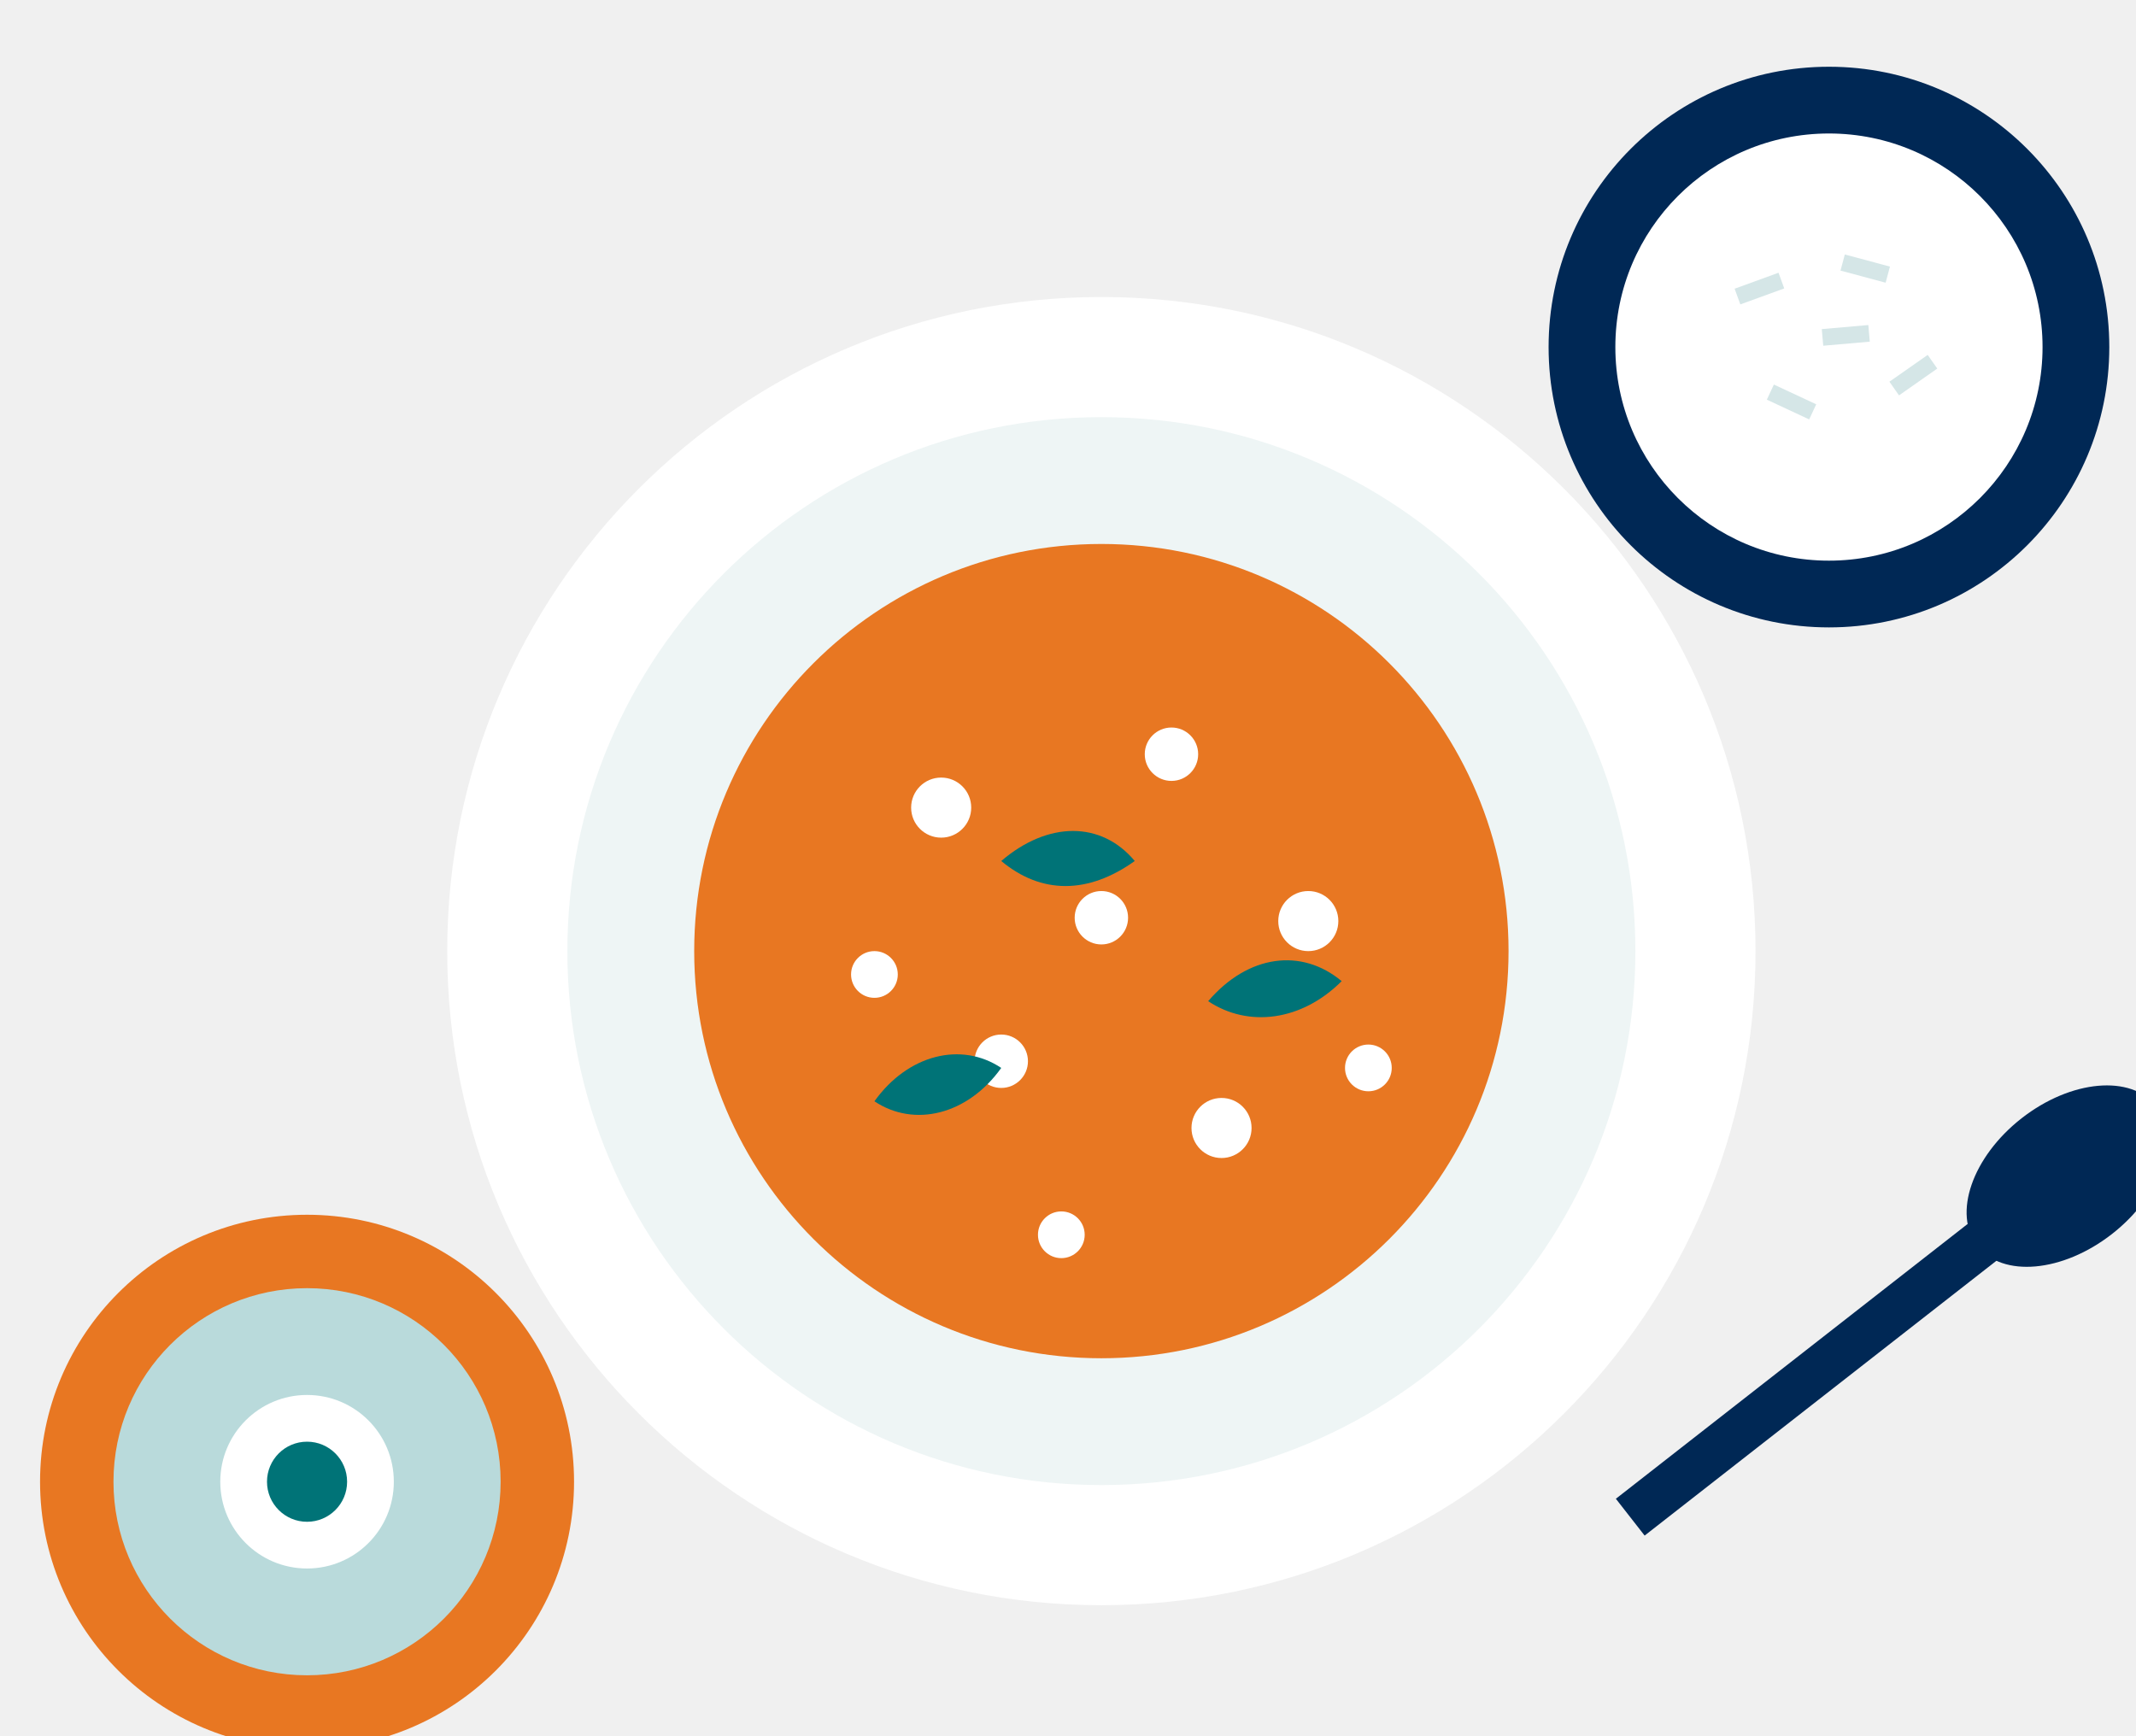
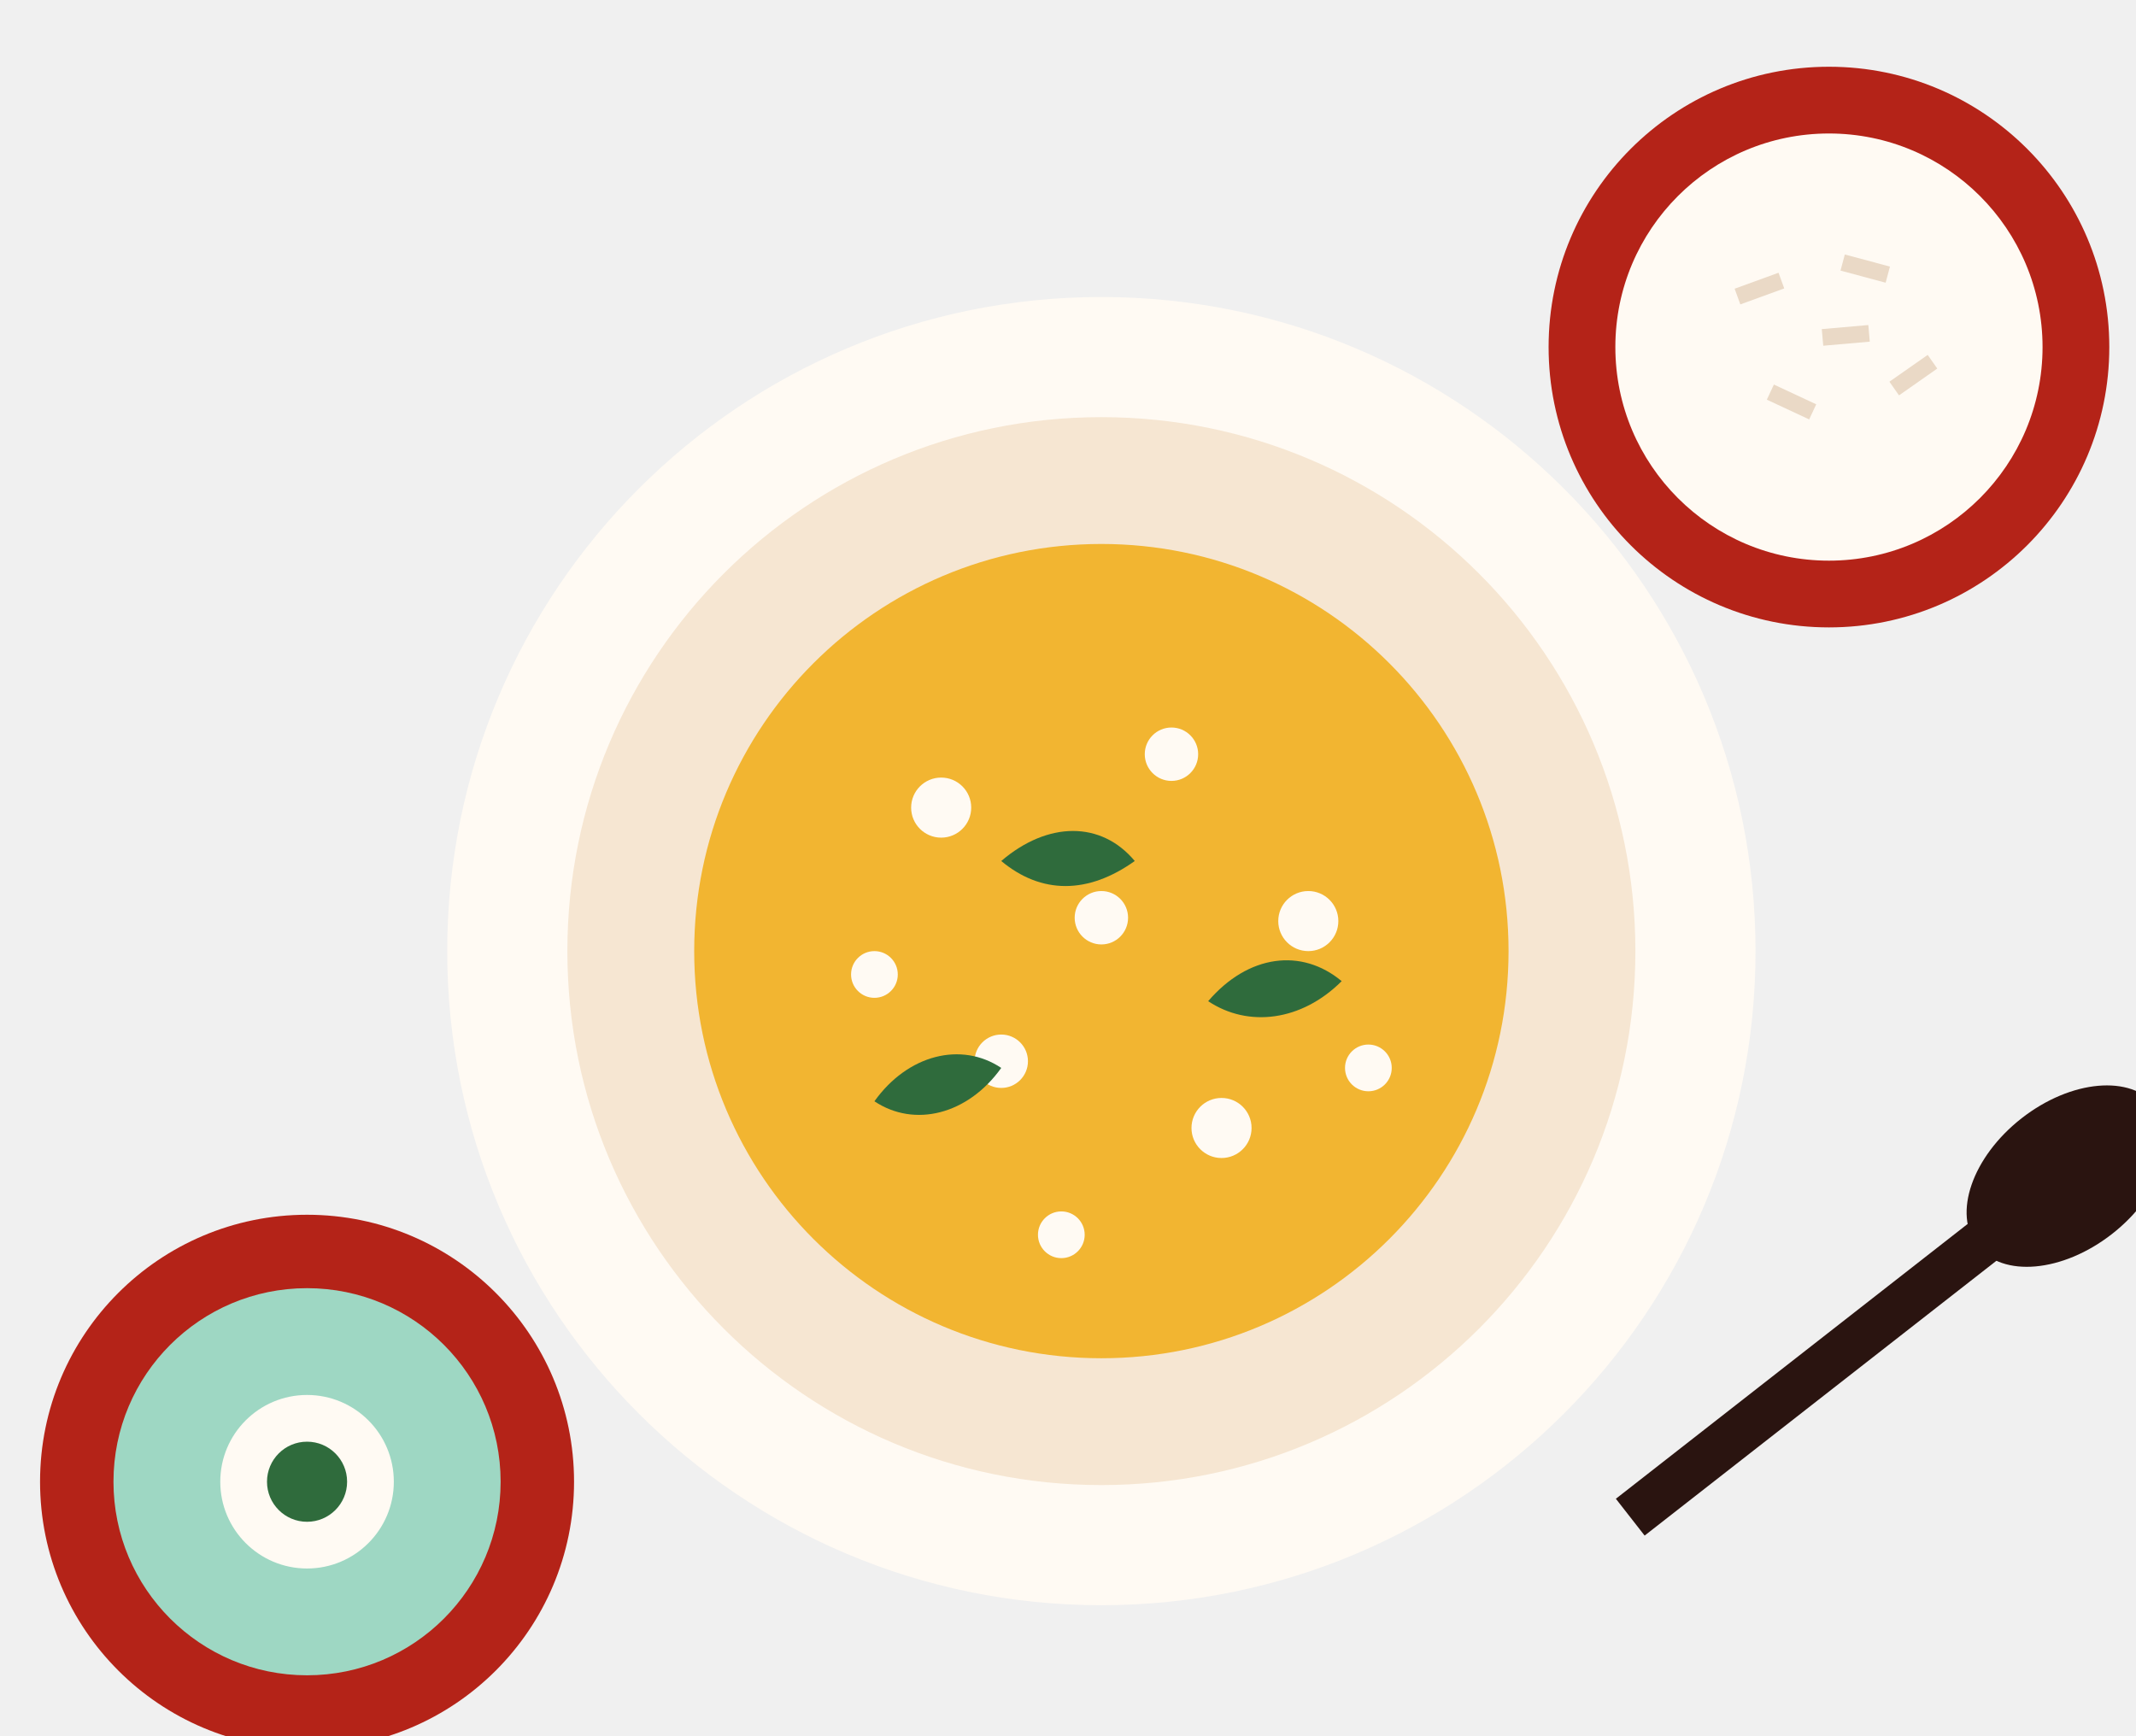
<svg xmlns="http://www.w3.org/2000/svg" viewBox="0 0 640 520" aria-hidden="true" focusable="false">
-   <circle cx="330" cy="285" r="196" fill="#FFFFFF" />
-   <circle cx="330" cy="285" r="160" fill="#EEF5F5" />
-   <circle cx="330" cy="285" r="122" fill="#E87722" />
-   <g fill="#FFFFFF">
+   <circle cx="330" cy="285" r="196" fill="#FFFAF3" />
+   <circle cx="330" cy="285" r="160" fill="#F6E6D2" />
+   <circle cx="330" cy="285" r="122" fill="#F2B531" />
+   <g fill="#FFFAF3">
    <circle cx="282" cy="242" r="9" />
    <circle cx="351" cy="226" r="8" />
    <circle cx="392" cy="276" r="9" />
    <circle cx="300" cy="318" r="8" />
    <circle cx="366" cy="338" r="9" />
    <circle cx="262" cy="292" r="7" />
    <circle cx="330" cy="275" r="8" />
    <circle cx="410" cy="320" r="7" />
    <circle cx="318" cy="370" r="7" />
  </g>
-   <g fill="#007377">
+   <g fill="#2F6B3C">
    <path d="M300 258c14-12 30-12 40 0-14 10-28 10-40 0z" />
    <path d="M362 300c12-14 28-16 40-6-12 12-28 14-40 6z" />
    <path d="M262 330c10-14 26-18 38-10-10 14-26 18-38 10z" />
  </g>
-   <circle cx="548" cy="104" r="84" fill="#002855" />
-   <circle cx="548" cy="104" r="64" fill="#FFFFFF" />
-   <g fill="#D5E6E7">
+   <circle cx="548" cy="104" r="84" fill="#B42318" />
+   <circle cx="548" cy="104" r="64" fill="#FFFAF3" />
+   <g fill="#EAD9C6">
    <rect x="520" y="84" width="14" height="5" transform="rotate(-20 527 86)" />
    <rect x="552" y="78" width="14" height="5" transform="rotate(15 559 80)" />
    <rect x="566" y="110" width="14" height="5" transform="rotate(-35 573 112)" />
    <rect x="530" y="118" width="14" height="5" transform="rotate(25 537 120)" />
    <rect x="546" y="98" width="14" height="5" transform="rotate(-5 553 100)" />
  </g>
-   <circle cx="92" cy="444" r="80" fill="#E87722" />
-   <circle cx="92" cy="444" r="58" fill="#B9DADB" />
-   <circle cx="92" cy="444" r="26" fill="#FFFFFF" />
-   <circle cx="92" cy="444" r="12" fill="#007377" />
+   <circle cx="92" cy="444" r="80" fill="#B42318" />
+   <circle cx="92" cy="444" r="58" fill="#9ED7C3" />
+   <circle cx="92" cy="444" r="26" fill="#FFFAF3" />
+   <circle cx="92" cy="444" r="12" fill="#2F6B3C" />
  <g transform="rotate(-38 560 400)">
-     <rect x="470" y="392" width="150" height="14" fill="#002855" />
-     <ellipse cx="636" cy="399" rx="34" ry="22" fill="#002855" />
+     <rect x="470" y="392" width="150" height="14" fill="#2A1410" />
+     <ellipse cx="636" cy="399" rx="34" ry="22" fill="#2A1410" />
  </g>
</svg>
